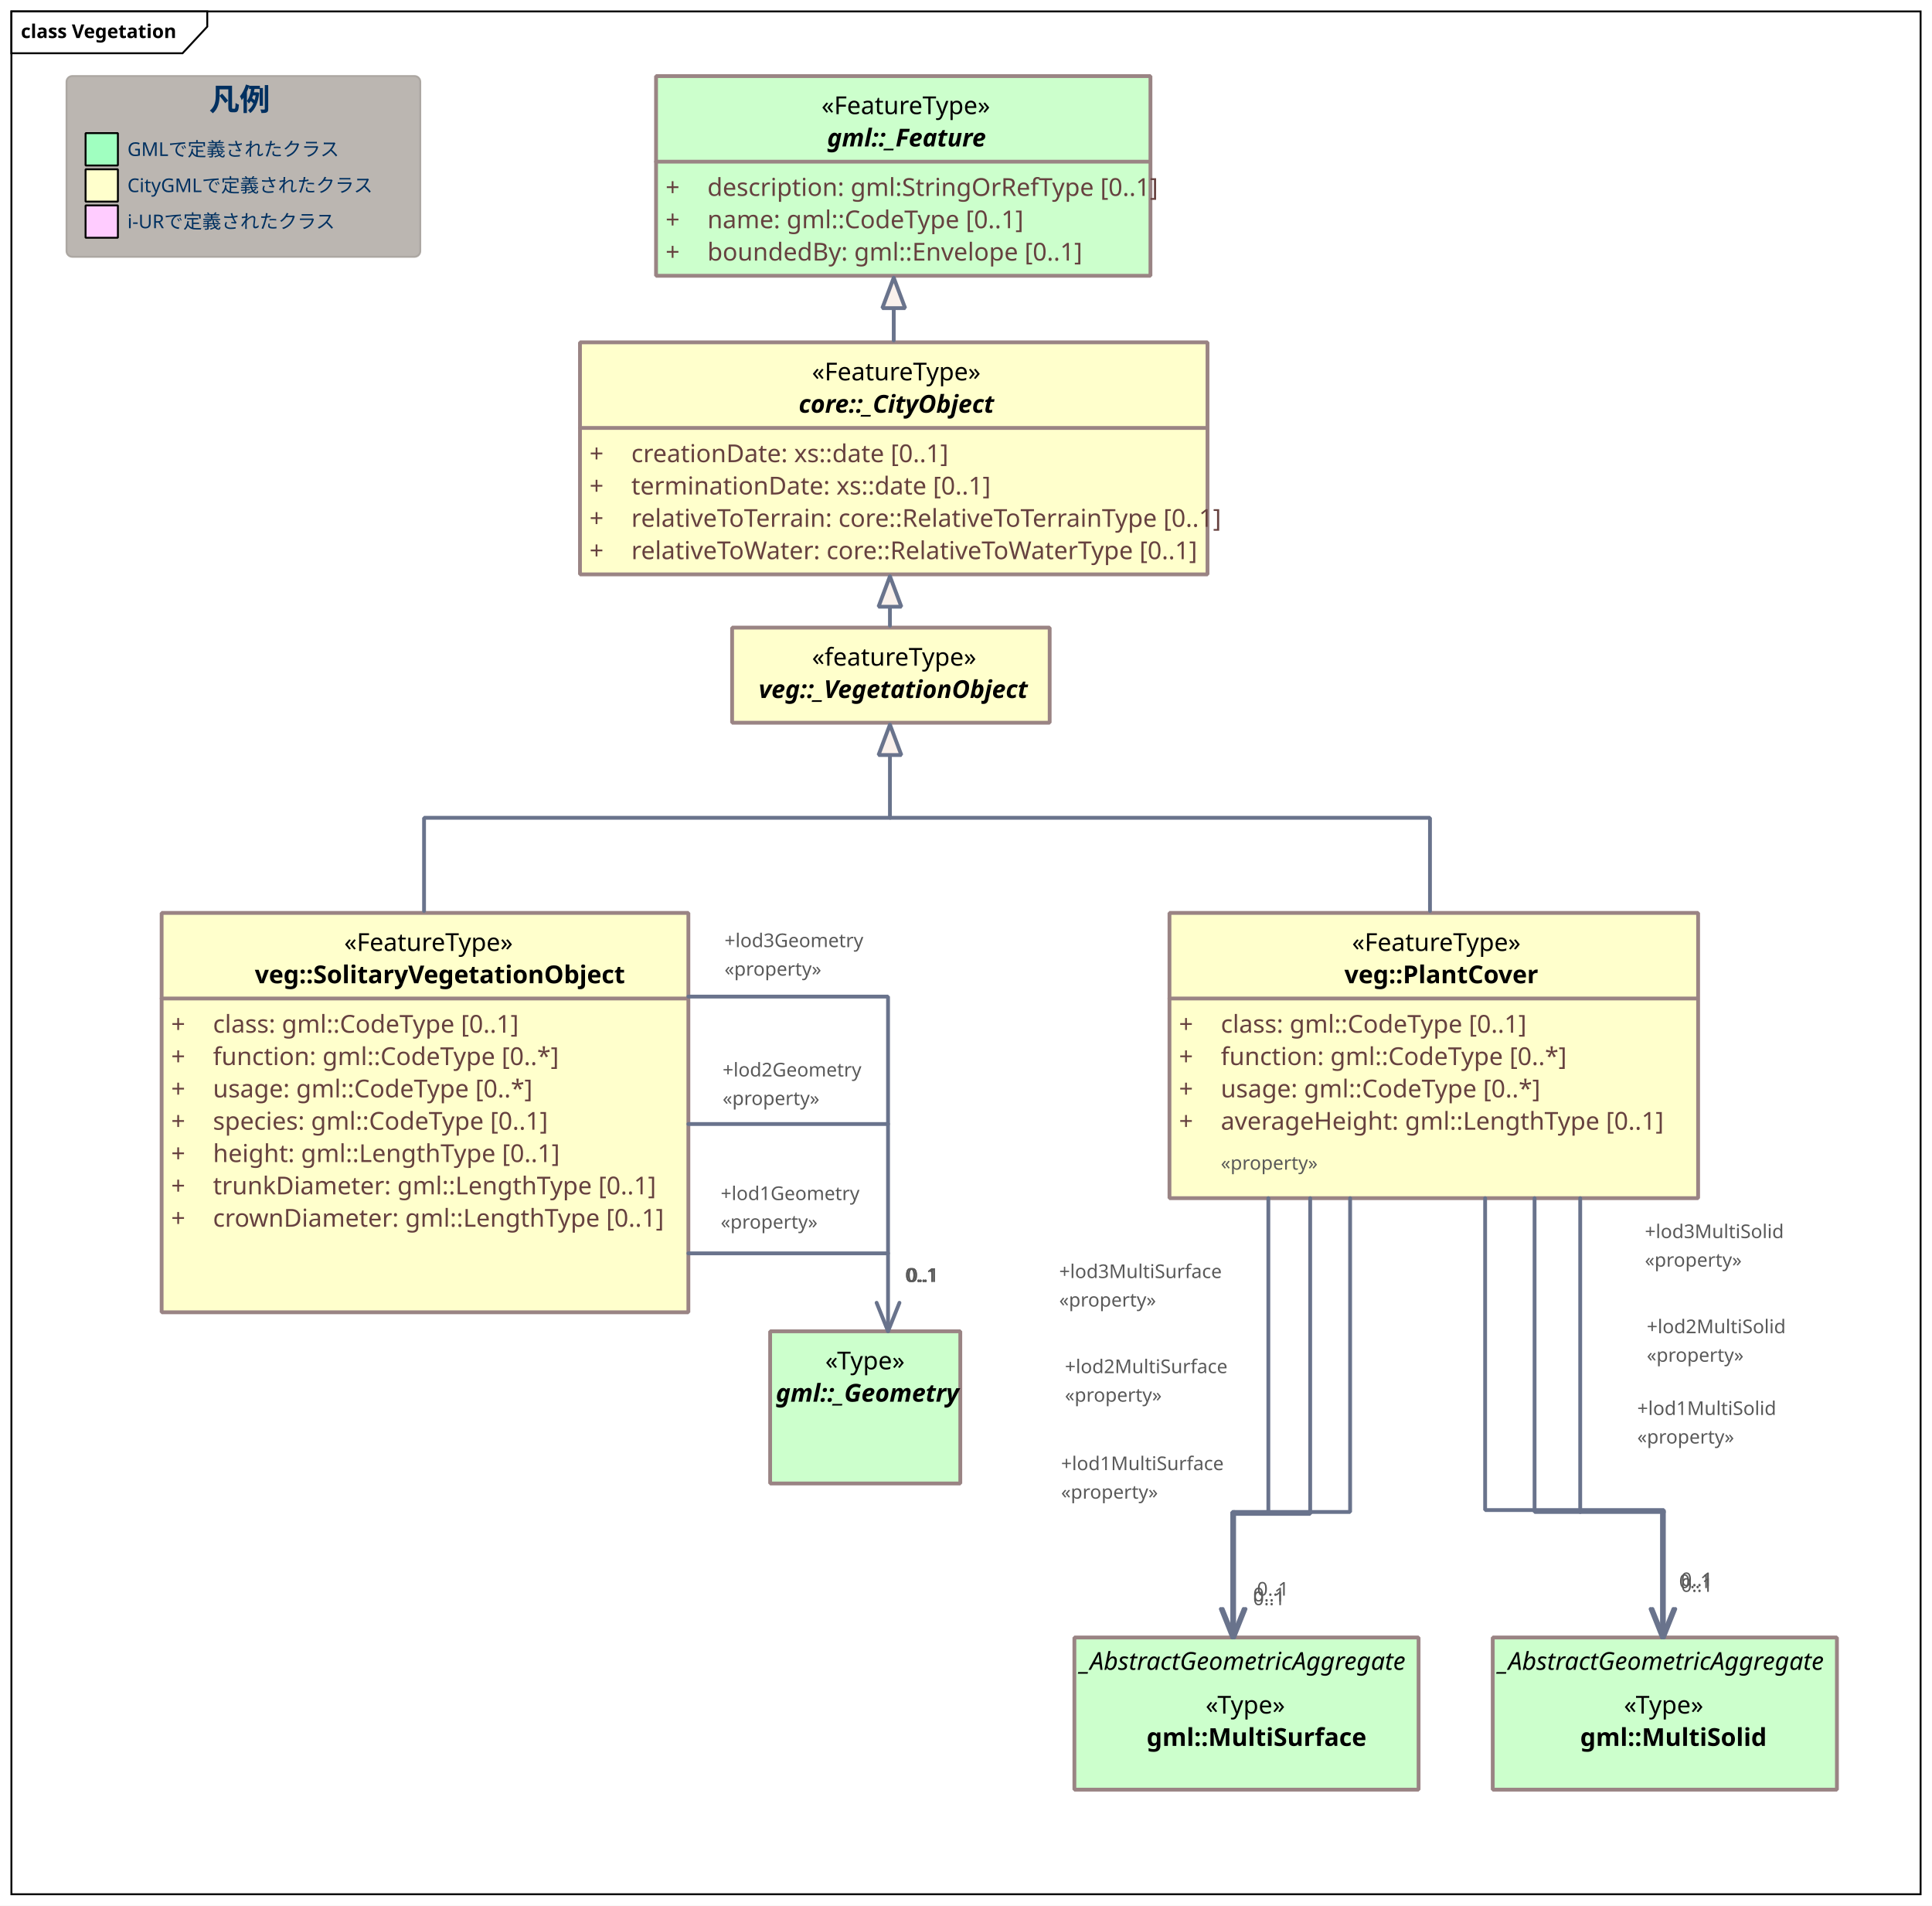
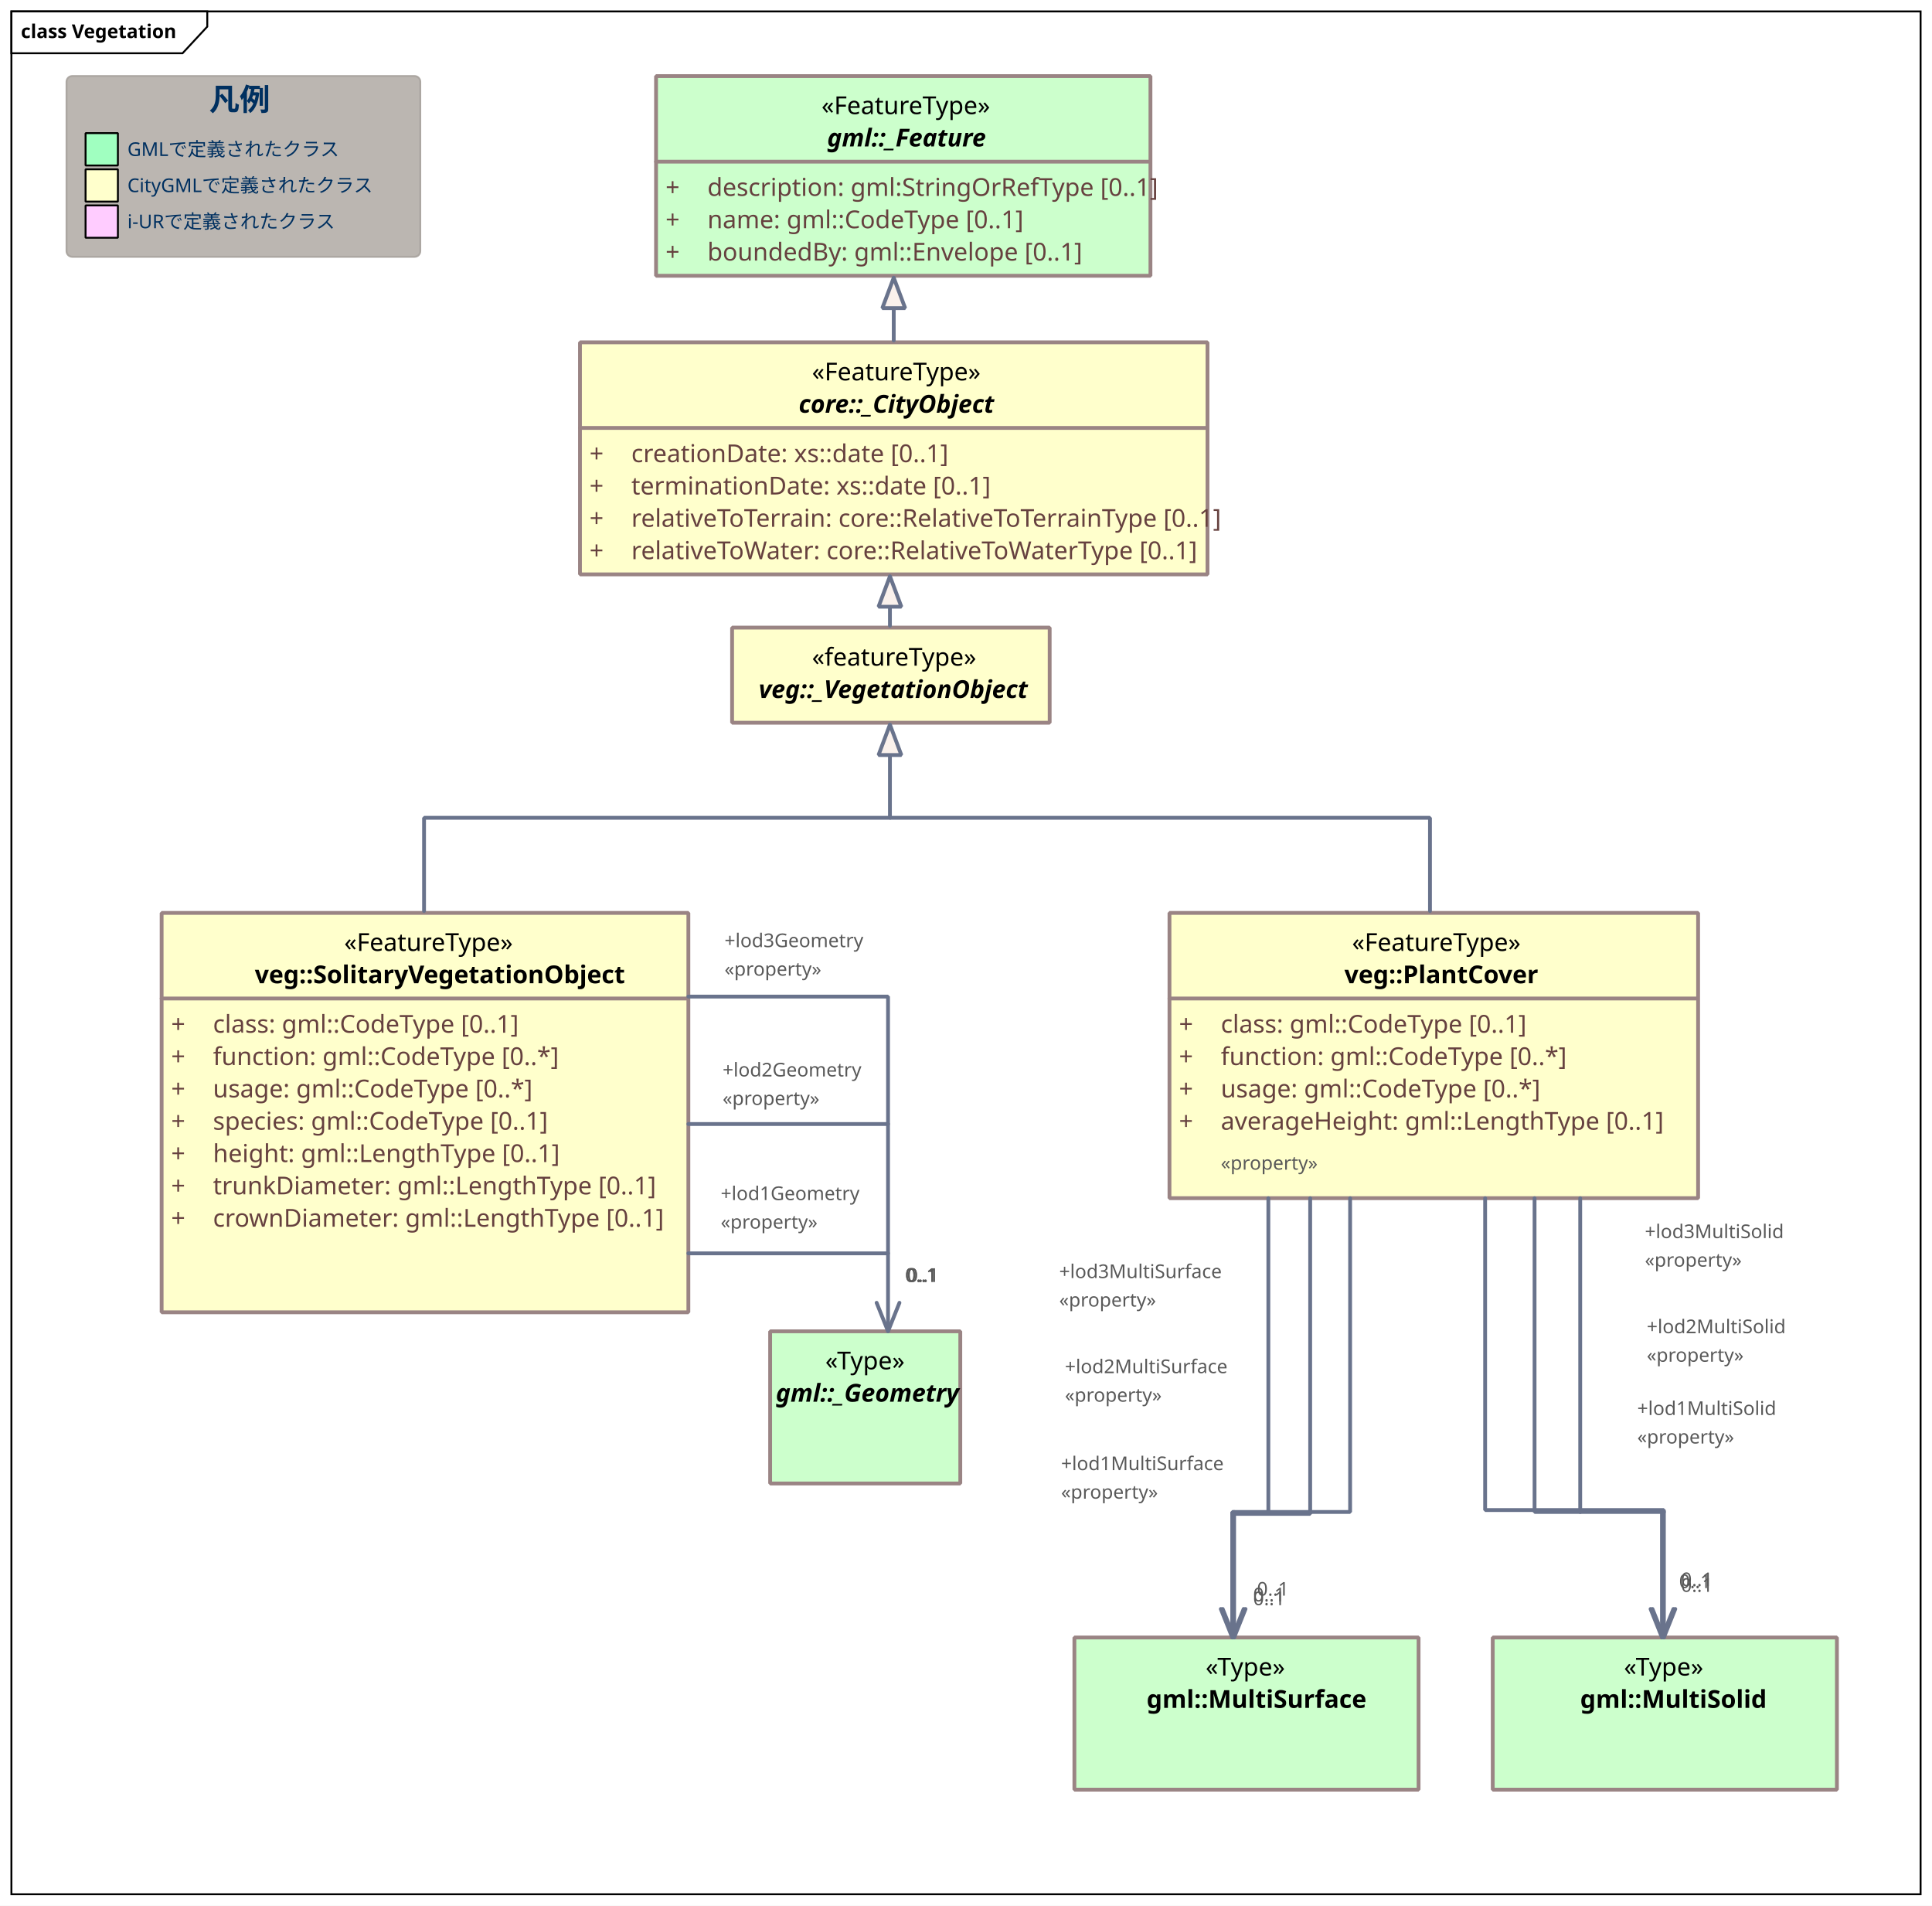
<svg xmlns="http://www.w3.org/2000/svg" width="26.88cm" height="26.51cm" viewBox="0 0 1016 1002">
  <g style="fill:#FFFFFF;fill-opacity:1.00;">
    <rect x="0" y="0" width="1016" height="1002" shape-rendering="auto" />
  </g>
  <g style="stroke-width:1;stroke-linecap:square;stroke-linejoin:miter; fill:#000000;fill-opacity:0.00; stroke:#000000; stroke-opacity:1.00">
    <path d="M 6 6 L 6 996 L 1010 996 L 1010 6 L 6 6" shape-rendering="auto" />
  </g>
  <g style="stroke-width:1;stroke-linecap:square;stroke-linejoin:miter; fill:#FFFFFF;fill-opacity:1.00; stroke:#000000; stroke-opacity:1.00">
    <polygon points="6 28 96 28 109 14 109 6 6 6 6 28" shape-rendering="auto" style="fill-rule:evenodd;" />
  </g>
  <g style="stroke-width:1;stroke-linecap:square;stroke-linejoin:miter; fill:#000000;fill-opacity:1.00; stroke:#000000; stroke-opacity:0.00">
    <text x="11.00" y="20.00" textLength="83" style="font-family:メイリオ; font-weight:700; font-style:normal; font-size:10px; fill:#000000;fill-opacity:1.00; stroke:#000000; stroke-opacity:0.00 stroke-width:0; white-space: pre;" xml:space="preserve" transform="rotate(-0.00 11.00 20.00)">class Vegetation</text>
  </g>
  <g style="stroke-width:2;stroke-linecap:round;stroke-linejoin:bevel; fill:#FFFFCC;fill-opacity:1.00; stroke:#9A8484; stroke-opacity:1.00">
    <rect x="385" y="330" width="167" height="50" rx="0.00" shape-rendering="auto" />
  </g>
  <g style="stroke-width:1;stroke-linecap:round;stroke-linejoin:bevel; fill:#000000;fill-opacity:1.00; stroke:#000000; stroke-opacity:0.00">
    <text x="427.00" y="350.00" textLength="83" style="font-family:Yu Gothic UI; font-weight:400; font-style:normal; font-size:13px; fill:#000000;fill-opacity:1.00; stroke:#000000; stroke-opacity:0.00 stroke-width:0; white-space: pre;" xml:space="preserve" transform="rotate(-0.00 427.00 350.00)">«featureType»</text>
    <text x="399.00" y="367.00" textLength="138" style="font-family:Yu Gothic UI; font-weight:700; font-style:italic; font-size:13px; fill:#000000;fill-opacity:1.00; stroke:#000000; stroke-opacity:0.00 stroke-width:0; white-space: pre;" xml:space="preserve" transform="rotate(-0.00 399.00 367.00)">veg::_VegetationObject</text>
  </g>
  <g style="stroke-width:2;stroke-linecap:round;stroke-linejoin:bevel; fill:#FFFFCC;fill-opacity:1.00; stroke:#9A8484; stroke-opacity:1.00">
    <rect x="615" y="480" width="278" height="150" rx="0.00" shape-rendering="auto" />
  </g>
  <g style="stroke-width:1;stroke-linecap:round;stroke-linejoin:bevel; fill:#000000;fill-opacity:1.00; stroke:#000000; stroke-opacity:0.00">
    <text x="711.00" y="500.00" textLength="85" style="font-family:Yu Gothic UI; font-weight:400; font-style:normal; font-size:13px; fill:#000000;fill-opacity:1.00; stroke:#000000; stroke-opacity:0.00 stroke-width:0; white-space: pre;" xml:space="preserve" transform="rotate(-0.00 711.00 500.00)">«FeatureType»</text>
    <text x="707.00" y="517.00" textLength="94" style="font-family:Yu Gothic UI; font-weight:700; font-style:normal; font-size:13px; fill:#000000;fill-opacity:1.00; stroke:#000000; stroke-opacity:0.00 stroke-width:0; white-space: pre;" xml:space="preserve" transform="rotate(-0.00 707.00 517.00)">veg::PlantCover</text>
  </g>
  <g style="stroke-width:2;stroke-linecap:round;stroke-linejoin:bevel; fill:#000000;fill-opacity:0.00; stroke:#9A8484; stroke-opacity:1.00">
    <path d="M 615 525 L 892 525" shape-rendering="auto" />
  </g>
  <g style="stroke-width:1;stroke-linecap:round;stroke-linejoin:bevel; fill:#66413F;fill-opacity:1.00; stroke:#000000; stroke-opacity:0.00">
    <text x="620.00" y="543.00" textLength="13" style="font-family:Yu Gothic UI; font-weight:400; font-style:normal; font-size:13px; fill:#66413F;fill-opacity:1.00; stroke:#000000; stroke-opacity:0.00 stroke-width:0; white-space: pre;" xml:space="preserve" transform="rotate(-0.00 620.00 543.00)">+ </text>
    <text x="642.00" y="543.00" textLength="154" style="font-family:Yu Gothic UI; font-weight:400; font-style:normal; font-size:13px; fill:#66413F;fill-opacity:1.00; stroke:#000000; stroke-opacity:0.00 stroke-width:0; white-space: pre;" xml:space="preserve" transform="rotate(-0.00 642.00 543.00)">class: gml::CodeType [0..1]</text>
    <text x="620.00" y="560.00" textLength="13" style="font-family:Yu Gothic UI; font-weight:400; font-style:normal; font-size:13px; fill:#66413F;fill-opacity:1.00; stroke:#000000; stroke-opacity:0.00 stroke-width:0; white-space: pre;" xml:space="preserve" transform="rotate(-0.00 620.00 560.00)">+ </text>
    <text x="642.00" y="560.00" textLength="170" style="font-family:Yu Gothic UI; font-weight:400; font-style:normal; font-size:13px; fill:#66413F;fill-opacity:1.00; stroke:#000000; stroke-opacity:0.00 stroke-width:0; white-space: pre;" xml:space="preserve" transform="rotate(-0.00 642.00 560.00)">function: gml::CodeType [0..*]</text>
    <text x="620.00" y="577.00" textLength="13" style="font-family:Yu Gothic UI; font-weight:400; font-style:normal; font-size:13px; fill:#66413F;fill-opacity:1.00; stroke:#000000; stroke-opacity:0.00 stroke-width:0; white-space: pre;" xml:space="preserve" transform="rotate(-0.00 620.00 577.00)">+ </text>
    <text x="642.00" y="577.00" textLength="159" style="font-family:Yu Gothic UI; font-weight:400; font-style:normal; font-size:13px; fill:#66413F;fill-opacity:1.00; stroke:#000000; stroke-opacity:0.00 stroke-width:0; white-space: pre;" xml:space="preserve" transform="rotate(-0.00 642.00 577.00)">usage: gml::CodeType [0..*]</text>
    <text x="620.00" y="594.00" textLength="13" style="font-family:Yu Gothic UI; font-weight:400; font-style:normal; font-size:13px; fill:#66413F;fill-opacity:1.00; stroke:#000000; stroke-opacity:0.00 stroke-width:0; white-space: pre;" xml:space="preserve" transform="rotate(-0.00 620.00 594.00)">+ </text>
    <text x="642.00" y="594.00" textLength="219" style="font-family:Yu Gothic UI; font-weight:400; font-style:normal; font-size:13px; fill:#66413F;fill-opacity:1.00; stroke:#000000; stroke-opacity:0.00 stroke-width:0; white-space: pre;" xml:space="preserve" transform="rotate(-0.00 642.00 594.00)">averageHeight: gml::LengthType [0..1]</text>
  </g>
  <g style="stroke-width:2;stroke-linecap:round;stroke-linejoin:bevel; fill:#CCFFCC;fill-opacity:1.00; stroke:#9A8484; stroke-opacity:1.00">
    <rect x="405" y="700" width="100" height="80" rx="0.00" shape-rendering="auto" />
  </g>
  <g style="stroke-width:1;stroke-linecap:round;stroke-linejoin:bevel; fill:#000000;fill-opacity:1.00; stroke:#000000; stroke-opacity:0.00">
    <text x="434.00" y="720.00" textLength="42" style="font-family:Yu Gothic UI; font-weight:400; font-style:normal; font-size:13px; fill:#000000;fill-opacity:1.00; stroke:#000000; stroke-opacity:0.00 stroke-width:0; white-space: pre;" xml:space="preserve" transform="rotate(-0.00 434.00 720.00)">«Type»</text>
    <text x="408.00" y="737.00" textLength="94" style="font-family:Yu Gothic UI; font-weight:700; font-style:italic; font-size:13px; fill:#000000;fill-opacity:1.00; stroke:#000000; stroke-opacity:0.00 stroke-width:0; white-space: pre;" xml:space="preserve" transform="rotate(-0.00 408.00 737.00)">gml::_Geometry</text>
  </g>
  <g style="stroke-width:2;stroke-linecap:round;stroke-linejoin:bevel; fill:#CCFFCC;fill-opacity:1.00; stroke:#9A8484; stroke-opacity:1.00">
    <rect x="565" y="861" width="181" height="80" rx="0.00" shape-rendering="auto" />
  </g>
  <g style="stroke-width:1;stroke-linecap:round;stroke-linejoin:bevel; fill:#000000;fill-opacity:1.00; stroke:#000000; stroke-opacity:0.00">
-     <text x="568.00" y="878.00" textLength="175" style="font-family:Yu Gothic UI; font-weight:400; font-style:italic; font-size:13px; fill:#000000;fill-opacity:1.00; stroke:#000000; stroke-opacity:0.00 stroke-width:0; white-space: pre;" xml:space="preserve" transform="rotate(-0.00 568.00 878.00)">_AbstractGeometricAggregate</text>
-     <text x="634.00" y="901.00" textLength="42" style="font-family:Yu Gothic UI; font-weight:400; font-style:normal; font-size:13px; fill:#000000;fill-opacity:1.00; stroke:#000000; stroke-opacity:0.00 stroke-width:0; white-space: pre;" xml:space="preserve" transform="rotate(-0.00 634.00 901.00)">«Type»</text>
-     <text x="603.00" y="918.00" textLength="104" style="font-family:Yu Gothic UI; font-weight:700; font-style:normal; font-size:13px; fill:#000000;fill-opacity:1.00; stroke:#000000; stroke-opacity:0.00 stroke-width:0; white-space: pre;" xml:space="preserve" transform="rotate(-0.00 603.00 918.00)">gml::MultiSurface</text>
+     <text x="634.00" y="881.00" textLength="42" style="font-family:Yu Gothic UI; font-weight:400; font-style:normal; font-size:13px; fill:#000000;fill-opacity:1.00; stroke:#000000; stroke-opacity:0.00 stroke-width:0; white-space: pre;" xml:space="preserve" transform="rotate(-0.00 634.00 881.00)">«Type»</text>
+     <text x="603.00" y="898.00" textLength="104" style="font-family:Yu Gothic UI; font-weight:700; font-style:normal; font-size:13px; fill:#000000;fill-opacity:1.00; stroke:#000000; stroke-opacity:0.00 stroke-width:0; white-space: pre;" xml:space="preserve" transform="rotate(-0.00 603.00 898.00)">gml::MultiSurface</text>
  </g>
  <g style="stroke-width:2;stroke-linecap:round;stroke-linejoin:bevel; fill:#CCFFCC;fill-opacity:1.00; stroke:#9A8484; stroke-opacity:1.00">
    <rect x="785" y="861" width="181" height="80" rx="0.00" shape-rendering="auto" />
  </g>
  <g style="stroke-width:1;stroke-linecap:round;stroke-linejoin:bevel; fill:#000000;fill-opacity:1.00; stroke:#000000; stroke-opacity:0.00">
-     <text x="788.00" y="878.00" textLength="175" style="font-family:Yu Gothic UI; font-weight:400; font-style:italic; font-size:13px; fill:#000000;fill-opacity:1.00; stroke:#000000; stroke-opacity:0.00 stroke-width:0; white-space: pre;" xml:space="preserve" transform="rotate(-0.00 788.00 878.00)">_AbstractGeometricAggregate</text>
-     <text x="854.00" y="901.00" textLength="42" style="font-family:Yu Gothic UI; font-weight:400; font-style:normal; font-size:13px; fill:#000000;fill-opacity:1.00; stroke:#000000; stroke-opacity:0.00 stroke-width:0; white-space: pre;" xml:space="preserve" transform="rotate(-0.00 854.00 901.00)">«Type»</text>
-     <text x="831.00" y="918.00" textLength="89" style="font-family:Yu Gothic UI; font-weight:700; font-style:normal; font-size:13px; fill:#000000;fill-opacity:1.00; stroke:#000000; stroke-opacity:0.00 stroke-width:0; white-space: pre;" xml:space="preserve" transform="rotate(-0.00 831.00 918.00)">gml::MultiSolid</text>
+     <text x="854.00" y="881.00" textLength="42" style="font-family:Yu Gothic UI; font-weight:400; font-style:normal; font-size:13px; fill:#000000;fill-opacity:1.00; stroke:#000000; stroke-opacity:0.00 stroke-width:0; white-space: pre;" xml:space="preserve" transform="rotate(-0.00 854.00 881.00)">«Type»</text>
+     <text x="831.00" y="898.00" textLength="89" style="font-family:Yu Gothic UI; font-weight:700; font-style:normal; font-size:13px; fill:#000000;fill-opacity:1.00; stroke:#000000; stroke-opacity:0.00 stroke-width:0; white-space: pre;" xml:space="preserve" transform="rotate(-0.00 831.00 898.00)">gml::MultiSolid</text>
  </g>
  <g style="stroke-width:2;stroke-linecap:round;stroke-linejoin:bevel; fill:#FFFFCC;fill-opacity:1.00; stroke:#9A8484; stroke-opacity:1.00">
    <rect x="85" y="480" width="277" height="210" rx="0.00" shape-rendering="auto" />
  </g>
  <g style="stroke-width:1;stroke-linecap:round;stroke-linejoin:bevel; fill:#000000;fill-opacity:1.00; stroke:#000000; stroke-opacity:0.00">
    <text x="181.00" y="500.00" textLength="85" style="font-family:Yu Gothic UI; font-weight:400; font-style:normal; font-size:13px; fill:#000000;fill-opacity:1.00; stroke:#000000; stroke-opacity:0.00 stroke-width:0; white-space: pre;" xml:space="preserve" transform="rotate(-0.00 181.00 500.00)">«FeatureType»</text>
    <text x="134.00" y="517.00" textLength="178" style="font-family:Yu Gothic UI; font-weight:700; font-style:normal; font-size:13px; fill:#000000;fill-opacity:1.00; stroke:#000000; stroke-opacity:0.00 stroke-width:0; white-space: pre;" xml:space="preserve" transform="rotate(-0.00 134.00 517.00)">veg::SolitaryVegetationObject</text>
  </g>
  <g style="stroke-width:2;stroke-linecap:round;stroke-linejoin:bevel; fill:#000000;fill-opacity:0.00; stroke:#9A8484; stroke-opacity:1.00">
    <path d="M 85 525 L 361 525" shape-rendering="auto" />
  </g>
  <g style="stroke-width:1;stroke-linecap:round;stroke-linejoin:bevel; fill:#66413F;fill-opacity:1.00; stroke:#000000; stroke-opacity:0.00">
    <text x="90.00" y="543.00" textLength="13" style="font-family:Yu Gothic UI; font-weight:400; font-style:normal; font-size:13px; fill:#66413F;fill-opacity:1.00; stroke:#000000; stroke-opacity:0.00 stroke-width:0; white-space: pre;" xml:space="preserve" transform="rotate(-0.00 90.00 543.00)">+ </text>
    <text x="112.00" y="543.00" textLength="154" style="font-family:Yu Gothic UI; font-weight:400; font-style:normal; font-size:13px; fill:#66413F;fill-opacity:1.00; stroke:#000000; stroke-opacity:0.00 stroke-width:0; white-space: pre;" xml:space="preserve" transform="rotate(-0.00 112.00 543.00)">class: gml::CodeType [0..1]</text>
    <text x="90.00" y="560.00" textLength="13" style="font-family:Yu Gothic UI; font-weight:400; font-style:normal; font-size:13px; fill:#66413F;fill-opacity:1.00; stroke:#000000; stroke-opacity:0.00 stroke-width:0; white-space: pre;" xml:space="preserve" transform="rotate(-0.00 90.00 560.00)">+ </text>
    <text x="112.00" y="560.00" textLength="170" style="font-family:Yu Gothic UI; font-weight:400; font-style:normal; font-size:13px; fill:#66413F;fill-opacity:1.00; stroke:#000000; stroke-opacity:0.00 stroke-width:0; white-space: pre;" xml:space="preserve" transform="rotate(-0.00 112.00 560.00)">function: gml::CodeType [0..*]</text>
    <text x="90.00" y="577.00" textLength="13" style="font-family:Yu Gothic UI; font-weight:400; font-style:normal; font-size:13px; fill:#66413F;fill-opacity:1.00; stroke:#000000; stroke-opacity:0.00 stroke-width:0; white-space: pre;" xml:space="preserve" transform="rotate(-0.00 90.00 577.00)">+ </text>
    <text x="112.00" y="577.00" textLength="159" style="font-family:Yu Gothic UI; font-weight:400; font-style:normal; font-size:13px; fill:#66413F;fill-opacity:1.00; stroke:#000000; stroke-opacity:0.00 stroke-width:0; white-space: pre;" xml:space="preserve" transform="rotate(-0.00 112.00 577.00)">usage: gml::CodeType [0..*]</text>
    <text x="90.00" y="594.00" textLength="13" style="font-family:Yu Gothic UI; font-weight:400; font-style:normal; font-size:13px; fill:#66413F;fill-opacity:1.00; stroke:#000000; stroke-opacity:0.00 stroke-width:0; white-space: pre;" xml:space="preserve" transform="rotate(-0.00 90.00 594.00)">+ </text>
    <text x="112.00" y="594.00" textLength="169" style="font-family:Yu Gothic UI; font-weight:400; font-style:normal; font-size:13px; fill:#66413F;fill-opacity:1.00; stroke:#000000; stroke-opacity:0.00 stroke-width:0; white-space: pre;" xml:space="preserve" transform="rotate(-0.00 112.00 594.00)">species: gml::CodeType [0..1]</text>
    <text x="90.00" y="611.00" textLength="13" style="font-family:Yu Gothic UI; font-weight:400; font-style:normal; font-size:13px; fill:#66413F;fill-opacity:1.00; stroke:#000000; stroke-opacity:0.00 stroke-width:0; white-space: pre;" xml:space="preserve" transform="rotate(-0.00 90.00 611.00)">+ </text>
    <text x="112.00" y="611.00" textLength="170" style="font-family:Yu Gothic UI; font-weight:400; font-style:normal; font-size:13px; fill:#66413F;fill-opacity:1.00; stroke:#000000; stroke-opacity:0.00 stroke-width:0; white-space: pre;" xml:space="preserve" transform="rotate(-0.00 112.00 611.00)">height: gml::LengthType [0..1]</text>
    <text x="90.00" y="628.00" textLength="13" style="font-family:Yu Gothic UI; font-weight:400; font-style:normal; font-size:13px; fill:#66413F;fill-opacity:1.00; stroke:#000000; stroke-opacity:0.00 stroke-width:0; white-space: pre;" xml:space="preserve" transform="rotate(-0.00 90.00 628.00)">+ </text>
    <text x="112.00" y="628.00" textLength="216" style="font-family:Yu Gothic UI; font-weight:400; font-style:normal; font-size:13px; fill:#66413F;fill-opacity:1.00; stroke:#000000; stroke-opacity:0.00 stroke-width:0; white-space: pre;" xml:space="preserve" transform="rotate(-0.00 112.00 628.00)">trunkDiameter: gml::LengthType [0..1]</text>
    <text x="90.00" y="645.00" textLength="13" style="font-family:Yu Gothic UI; font-weight:400; font-style:normal; font-size:13px; fill:#66413F;fill-opacity:1.00; stroke:#000000; stroke-opacity:0.00 stroke-width:0; white-space: pre;" xml:space="preserve" transform="rotate(-0.00 90.00 645.00)">+ </text>
    <text x="112.00" y="645.00" textLength="222" style="font-family:Yu Gothic UI; font-weight:400; font-style:normal; font-size:13px; fill:#66413F;fill-opacity:1.00; stroke:#000000; stroke-opacity:0.00 stroke-width:0; white-space: pre;" xml:space="preserve" transform="rotate(-0.00 112.00 645.00)">crownDiameter: gml::LengthType [0..1]</text>
  </g>
  <g style="stroke-width:2;stroke-linecap:round;stroke-linejoin:bevel; fill:#FFFFCC;fill-opacity:1.00; stroke:#9A8484; stroke-opacity:1.00">
    <rect x="305" y="180" width="330" height="122" rx="0.00" shape-rendering="auto" />
  </g>
  <g style="stroke-width:1;stroke-linecap:round;stroke-linejoin:bevel; fill:#000000;fill-opacity:1.00; stroke:#000000; stroke-opacity:0.00">
    <text x="427.00" y="200.00" textLength="85" style="font-family:Yu Gothic UI; font-weight:400; font-style:normal; font-size:13px; fill:#000000;fill-opacity:1.00; stroke:#000000; stroke-opacity:0.00 stroke-width:0; white-space: pre;" xml:space="preserve" transform="rotate(-0.00 427.00 200.00)">«FeatureType»</text>
    <text x="420.00" y="217.00" textLength="99" style="font-family:Yu Gothic UI; font-weight:700; font-style:italic; font-size:13px; fill:#000000;fill-opacity:1.00; stroke:#000000; stroke-opacity:0.00 stroke-width:0; white-space: pre;" xml:space="preserve" transform="rotate(-0.00 420.00 217.00)">core::_CityObject</text>
  </g>
  <g style="stroke-width:2;stroke-linecap:round;stroke-linejoin:bevel; fill:#000000;fill-opacity:0.00; stroke:#9A8484; stroke-opacity:1.00">
    <path d="M 305 225 L 634 225" shape-rendering="auto" />
  </g>
  <g style="stroke-width:1;stroke-linecap:round;stroke-linejoin:bevel; fill:#66413F;fill-opacity:1.00; stroke:#000000; stroke-opacity:0.00">
    <text x="310.00" y="243.00" textLength="13" style="font-family:Yu Gothic UI; font-weight:400; font-style:normal; font-size:13px; fill:#66413F;fill-opacity:1.00; stroke:#000000; stroke-opacity:0.00 stroke-width:0; white-space: pre;" xml:space="preserve" transform="rotate(-0.00 310.00 243.00)">+ </text>
    <text x="332.00" y="243.00" textLength="157" style="font-family:Yu Gothic UI; font-weight:400; font-style:normal; font-size:13px; fill:#66413F;fill-opacity:1.00; stroke:#000000; stroke-opacity:0.00 stroke-width:0; white-space: pre;" xml:space="preserve" transform="rotate(-0.00 332.00 243.00)">creationDate: xs::date [0..1]</text>
    <text x="310.00" y="260.00" textLength="13" style="font-family:Yu Gothic UI; font-weight:400; font-style:normal; font-size:13px; fill:#66413F;fill-opacity:1.00; stroke:#000000; stroke-opacity:0.00 stroke-width:0; white-space: pre;" xml:space="preserve" transform="rotate(-0.00 310.00 260.00)">+ </text>
    <text x="332.00" y="260.00" textLength="176" style="font-family:Yu Gothic UI; font-weight:400; font-style:normal; font-size:13px; fill:#66413F;fill-opacity:1.00; stroke:#000000; stroke-opacity:0.00 stroke-width:0; white-space: pre;" xml:space="preserve" transform="rotate(-0.00 332.00 260.00)">terminationDate: xs::date [0..1]</text>
    <text x="310.00" y="277.00" textLength="13" style="font-family:Yu Gothic UI; font-weight:400; font-style:normal; font-size:13px; fill:#66413F;fill-opacity:1.00; stroke:#000000; stroke-opacity:0.00 stroke-width:0; white-space: pre;" xml:space="preserve" transform="rotate(-0.00 310.00 277.00)">+ </text>
    <text x="332.00" y="277.00" textLength="298" style="font-family:Yu Gothic UI; font-weight:400; font-style:normal; font-size:13px; fill:#66413F;fill-opacity:1.00; stroke:#000000; stroke-opacity:0.00 stroke-width:0; white-space: pre;" xml:space="preserve" transform="rotate(-0.00 332.00 277.00)">relativeToTerrain: core::RelativeToTerrainType [0..1]</text>
    <text x="310.00" y="294.00" textLength="13" style="font-family:Yu Gothic UI; font-weight:400; font-style:normal; font-size:13px; fill:#66413F;fill-opacity:1.00; stroke:#000000; stroke-opacity:0.00 stroke-width:0; white-space: pre;" xml:space="preserve" transform="rotate(-0.00 310.00 294.00)">+ </text>
    <text x="332.00" y="294.00" textLength="286" style="font-family:Yu Gothic UI; font-weight:400; font-style:normal; font-size:13px; fill:#66413F;fill-opacity:1.00; stroke:#000000; stroke-opacity:0.00 stroke-width:0; white-space: pre;" xml:space="preserve" transform="rotate(-0.00 332.00 294.00)">relativeToWater: core::RelativeToWaterType [0..1]</text>
  </g>
  <g style="stroke-width:2;stroke-linecap:round;stroke-linejoin:bevel; fill:#CCFFCC;fill-opacity:1.00; stroke:#9A8484; stroke-opacity:1.00">
    <rect x="345" y="40" width="260" height="105" rx="0.00" shape-rendering="auto" />
  </g>
  <g style="stroke-width:1;stroke-linecap:round;stroke-linejoin:bevel; fill:#000000;fill-opacity:1.00; stroke:#000000; stroke-opacity:0.00">
    <text x="432.00" y="60.00" textLength="85" style="font-family:Yu Gothic UI; font-weight:400; font-style:normal; font-size:13px; fill:#000000;fill-opacity:1.00; stroke:#000000; stroke-opacity:0.00 stroke-width:0; white-space: pre;" xml:space="preserve" transform="rotate(-0.00 432.00 60.00)">«FeatureType»</text>
    <text x="435.00" y="77.00" textLength="80" style="font-family:Yu Gothic UI; font-weight:700; font-style:italic; font-size:13px; fill:#000000;fill-opacity:1.00; stroke:#000000; stroke-opacity:0.00 stroke-width:0; white-space: pre;" xml:space="preserve" transform="rotate(-0.00 435.00 77.00)">gml::_Feature</text>
  </g>
  <g style="stroke-width:2;stroke-linecap:round;stroke-linejoin:bevel; fill:#000000;fill-opacity:0.00; stroke:#9A8484; stroke-opacity:1.00">
    <path d="M 345 85 L 604 85" shape-rendering="auto" />
  </g>
  <g style="stroke-width:1;stroke-linecap:round;stroke-linejoin:bevel; fill:#66413F;fill-opacity:1.00; stroke:#000000; stroke-opacity:0.00">
    <text x="350.00" y="103.00" textLength="13" style="font-family:Yu Gothic UI; font-weight:400; font-style:normal; font-size:13px; fill:#66413F;fill-opacity:1.00; stroke:#000000; stroke-opacity:0.00 stroke-width:0; white-space: pre;" xml:space="preserve" transform="rotate(-0.00 350.00 103.00)">+ </text>
    <text x="372.00" y="103.00" textLength="225" style="font-family:Yu Gothic UI; font-weight:400; font-style:normal; font-size:13px; fill:#66413F;fill-opacity:1.00; stroke:#000000; stroke-opacity:0.00 stroke-width:0; white-space: pre;" xml:space="preserve" transform="rotate(-0.00 372.00 103.00)">description: gml:StringOrRefType [0..1]</text>
    <text x="350.00" y="120.00" textLength="13" style="font-family:Yu Gothic UI; font-weight:400; font-style:normal; font-size:13px; fill:#66413F;fill-opacity:1.00; stroke:#000000; stroke-opacity:0.00 stroke-width:0; white-space: pre;" xml:space="preserve" transform="rotate(-0.00 350.00 120.00)">+ </text>
    <text x="372.00" y="120.00" textLength="158" style="font-family:Yu Gothic UI; font-weight:400; font-style:normal; font-size:13px; fill:#66413F;fill-opacity:1.00; stroke:#000000; stroke-opacity:0.00 stroke-width:0; white-space: pre;" xml:space="preserve" transform="rotate(-0.00 372.00 120.00)">name: gml::CodeType [0..1]</text>
    <text x="350.00" y="137.00" textLength="13" style="font-family:Yu Gothic UI; font-weight:400; font-style:normal; font-size:13px; fill:#66413F;fill-opacity:1.00; stroke:#000000; stroke-opacity:0.00 stroke-width:0; white-space: pre;" xml:space="preserve" transform="rotate(-0.00 350.00 137.00)">+ </text>
    <text x="372.00" y="137.00" textLength="186" style="font-family:Yu Gothic UI; font-weight:400; font-style:normal; font-size:13px; fill:#66413F;fill-opacity:1.00; stroke:#000000; stroke-opacity:0.00 stroke-width:0; white-space: pre;" xml:space="preserve" transform="rotate(-0.00 372.00 137.00)">boundedBy: gml::Envelope [0..1]</text>
  </g>
  <g style="stroke-width:1;stroke-linecap:round;stroke-linejoin:bevel; fill:#BBB6B1;fill-opacity:1.00; stroke:#ACA7A2; stroke-opacity:1.00">
    <rect x="35" y="40" width="186" height="95" rx="3.00" shape-rendering="auto" />
  </g>
  <g style="stroke-width:1;stroke-linecap:round;stroke-linejoin:bevel; fill:#A0FFC0;fill-opacity:1.00; stroke:#000000; stroke-opacity:1.00">
    <rect x="45" y="70" width="17" height="17" rx="0.00" shape-rendering="auto" />
  </g>
  <g style="stroke-width:1;stroke-linecap:round;stroke-linejoin:bevel; fill:#003060;fill-opacity:1.00; stroke:#000000; stroke-opacity:0.00">
    <text x="67.00" y="82.00" textLength="111" style="font-family:メイリオ; font-weight:0; font-style:normal; font-size:10px; fill:#003060;fill-opacity:1.00; stroke:#000000; stroke-opacity:0.00 stroke-width:0; white-space: pre;" xml:space="preserve" transform="rotate(-0.00 67.00 82.00)">GMLで定義されたクラス</text>
  </g>
  <g style="stroke-width:1;stroke-linecap:round;stroke-linejoin:bevel; fill:#FFFFCC;fill-opacity:1.00; stroke:#000000; stroke-opacity:1.00">
    <rect x="45" y="89" width="17" height="17" rx="0.00" shape-rendering="auto" />
  </g>
  <g style="stroke-width:1;stroke-linecap:round;stroke-linejoin:bevel; fill:#003060;fill-opacity:1.00; stroke:#000000; stroke-opacity:0.00">
    <text x="67.00" y="101.00" textLength="131" style="font-family:メイリオ; font-weight:0; font-style:normal; font-size:10px; fill:#003060;fill-opacity:1.00; stroke:#000000; stroke-opacity:0.00 stroke-width:0; white-space: pre;" xml:space="preserve" transform="rotate(-0.00 67.00 101.00)">CityGMLで定義されたクラス</text>
  </g>
  <g style="stroke-width:1;stroke-linecap:round;stroke-linejoin:bevel; fill:#FFCCFF;fill-opacity:1.00; stroke:#000000; stroke-opacity:1.00">
    <rect x="45" y="108" width="17" height="17" rx="0.00" shape-rendering="auto" />
  </g>
  <g style="stroke-width:1;stroke-linecap:round;stroke-linejoin:bevel; fill:#003060;fill-opacity:1.00; stroke:#000000; stroke-opacity:0.00">
    <text x="67.00" y="120.00" textLength="111" style="font-family:メイリオ; font-weight:0; font-style:normal; font-size:10px; fill:#003060;fill-opacity:1.00; stroke:#000000; stroke-opacity:0.00 stroke-width:0; white-space: pre;" xml:space="preserve" transform="rotate(-0.00 67.00 120.00)">i-URで定義されたクラス</text>
    <text x="110.00" y="58.00" textLength="22" style="font-family:メイリオ; font-weight:700; font-style:normal; font-size:16px; fill:#003060;fill-opacity:1.00; stroke:#000000; stroke-opacity:0.00 stroke-width:0; white-space: pre;" xml:space="preserve" transform="rotate(-0.00 110.00 58.00)">凡例</text>
  </g>
  <g style="stroke-width:2;stroke-linecap:round;stroke-linejoin:bevel; fill:#000000;fill-opacity:0.00; stroke:#69738C; stroke-opacity:1.00">
    <path d="M 648 861 L 648 795 L 710 795 L 710 630" shape-rendering="auto" />
    <path d="M 654 846 L 648 861 L 642 846" shape-rendering="auto" />
    <path d="M 468 329 L 468 303" shape-rendering="auto" />
  </g>
  <g style="stroke-width:2;stroke-linecap:round;stroke-linejoin:bevel; fill:#FAF1EC;fill-opacity:1.00; stroke:#69738C; stroke-opacity:1.00">
    <polygon points="474 319 462 319 468 303" shape-rendering="auto" style="fill-rule:evenodd;" />
  </g>
  <g style="stroke-width:2;stroke-linecap:round;stroke-linejoin:bevel; fill:#000000;fill-opacity:0.00; stroke:#69738C; stroke-opacity:1.00">
    <path d="M 467 659 L 362 659" shape-rendering="auto" />
    <path d="M 467 591 L 362 591" shape-rendering="auto" />
    <path d="M 467 700 L 467 524 L 362 524" shape-rendering="auto" />
    <path d="M 473 685 L 467 700 L 461 685" shape-rendering="auto" />
    <path d="M 470 179 L 470 146" shape-rendering="auto" />
  </g>
  <g style="stroke-width:2;stroke-linecap:round;stroke-linejoin:bevel; fill:#FAF1EC;fill-opacity:1.00; stroke:#69738C; stroke-opacity:1.00">
    <polygon points="476 162 464 162 470 146" shape-rendering="auto" style="fill-rule:evenodd;" />
  </g>
  <g style="stroke-width:2;stroke-linecap:round;stroke-linejoin:bevel; fill:#000000;fill-opacity:0.00; stroke:#69738C; stroke-opacity:1.00">
    <path d="M 649 861 L 649 795 M 667 795 L 667 630" shape-rendering="auto" />
    <path d="M 655 846 L 649 861 L 643 846" shape-rendering="auto" />
    <path d="M 752 479 L 752 430 L 468 430 L 468 381" shape-rendering="auto" />
  </g>
  <g style="stroke-width:2;stroke-linecap:round;stroke-linejoin:bevel; fill:#FAF1EC;fill-opacity:1.00; stroke:#69738C; stroke-opacity:1.00">
    <polygon points="474 397 462 397 468 381" shape-rendering="auto" style="fill-rule:evenodd;" />
  </g>
  <g style="stroke-width:2;stroke-linecap:round;stroke-linejoin:bevel; fill:#000000;fill-opacity:0.00; stroke:#69738C; stroke-opacity:1.00">
    <path d="M 875 861 L 875 794 L 781 794 L 781 630" shape-rendering="auto" />
    <path d="M 881 846 L 875 861 L 869 846" shape-rendering="auto" />
    <path d="M 875 795 L 807 795 L 807 630" shape-rendering="auto" />
    <path d="M 874 861 L 874 795 M 831 795 L 831 630" shape-rendering="auto" />
    <path d="M 880 846 L 874 861 L 868 846" shape-rendering="auto" />
    <path d="M 223 479 L 223 430 L 468 430 M 468 381" shape-rendering="auto" />
    <path d="M 648 796 L 689 796 L 689 630" shape-rendering="auto" />
  </g>
  <g style="stroke-width:1;stroke-linecap:round;stroke-linejoin:bevel; fill:#595959;fill-opacity:1.00; stroke:#000000; stroke-opacity:0.00">
-     <text x="560.00" y="722.00" textLength="89" style="font-family:メイリオ; font-weight:0; font-style:normal; font-size:10px; fill:#595959;fill-opacity:1.00; stroke:#000000; stroke-opacity:0.00 stroke-width:0; white-space: pre;" xml:space="preserve" transform="rotate(-0.00 560.00 722.00)">+lod2MultiSurface</text>
-     <text x="560.00" y="737.00" textLength="56" style="font-family:メイリオ; font-weight:0; font-style:normal; font-size:10px; fill:#595959;fill-opacity:1.00; stroke:#000000; stroke-opacity:0.00 stroke-width:0; white-space: pre;" xml:space="preserve" transform="rotate(-0.00 560.00 737.00)">«property»</text>
-     <text x="659.00" y="844.00" textLength="18" style="font-family:メイリオ; font-weight:0; font-style:normal; font-size:10px; fill:#595959;fill-opacity:1.00; stroke:#000000; stroke-opacity:0.00 stroke-width:0; white-space: pre;" xml:space="preserve" transform="rotate(-0.00 659.00 844.00)">0..1</text>
+     <text x="380.00" y="566.00" textLength="78" style="font-family:メイリオ; font-weight:0; font-style:normal; font-size:10px; fill:#595959;fill-opacity:1.00; stroke:#000000; stroke-opacity:0.00 stroke-width:0; white-space: pre;" xml:space="preserve" transform="rotate(-0.00 380.00 566.00)">+lod2Geometry</text>
+     <text x="380.00" y="581.00" textLength="56" style="font-family:メイリオ; font-weight:0; font-style:normal; font-size:10px; fill:#595959;fill-opacity:1.00; stroke:#000000; stroke-opacity:0.00 stroke-width:0; white-space: pre;" xml:space="preserve" transform="rotate(-0.00 380.00 581.00)">«property»</text>
+     <text x="476.00" y="674.00" textLength="18" style="font-family:メイリオ; font-weight:0; font-style:normal; font-size:10px; fill:#595959;fill-opacity:1.00; stroke:#000000; stroke-opacity:0.00 stroke-width:0; white-space: pre;" xml:space="preserve" transform="rotate(-0.00 476.00 674.00)">0..1</text>
+     <text x="476.00" y="674.00" textLength="18" style="font-family:メイリオ; font-weight:0; font-style:normal; font-size:10px; fill:#595959;fill-opacity:1.00; stroke:#000000; stroke-opacity:0.00 stroke-width:0; white-space: pre;" xml:space="preserve" transform="rotate(-0.00 476.00 674.00)">0..1</text>
+     <text x="379.00" y="631.00" textLength="78" style="font-family:メイリオ; font-weight:0; font-style:normal; font-size:10px; fill:#595959;fill-opacity:1.00; stroke:#000000; stroke-opacity:0.00 stroke-width:0; white-space: pre;" xml:space="preserve" transform="rotate(-0.00 379.00 631.00)">+lod1Geometry</text>
+     <text x="379.00" y="646.00" textLength="56" style="font-family:メイリオ; font-weight:0; font-style:normal; font-size:10px; fill:#595959;fill-opacity:1.00; stroke:#000000; stroke-opacity:0.00 stroke-width:0; white-space: pre;" xml:space="preserve" transform="rotate(-0.00 379.00 646.00)">«property»</text>
+     <text x="477.00" y="674.00" textLength="18" style="font-family:メイリオ; font-weight:0; font-style:normal; font-size:10px; fill:#595959;fill-opacity:1.00; stroke:#000000; stroke-opacity:0.00 stroke-width:0; white-space: pre;" xml:space="preserve" transform="rotate(-0.00 477.00 674.00)">0..1</text>
+     <text x="381.00" y="498.00" textLength="78" style="font-family:メイリオ; font-weight:0; font-style:normal; font-size:10px; fill:#595959;fill-opacity:1.00; stroke:#000000; stroke-opacity:0.00 stroke-width:0; white-space: pre;" xml:space="preserve" transform="rotate(-0.00 381.00 498.00)">+lod3Geometry</text>
+     <text x="381.00" y="513.00" textLength="56" style="font-family:メイリオ; font-weight:0; font-style:normal; font-size:10px; fill:#595959;fill-opacity:1.00; stroke:#000000; stroke-opacity:0.00 stroke-width:0; white-space: pre;" xml:space="preserve" transform="rotate(-0.00 381.00 513.00)">«property»</text>
+     <text x="477.00" y="674.00" textLength="18" style="font-family:メイリオ; font-weight:0; font-style:normal; font-size:10px; fill:#595959;fill-opacity:1.00; stroke:#000000; stroke-opacity:0.00 stroke-width:0; white-space: pre;" xml:space="preserve" transform="rotate(-0.00 477.00 674.00)">0..1</text>
    <text x="865.00" y="651.00" textLength="77" style="font-family:メイリオ; font-weight:0; font-style:normal; font-size:10px; fill:#595959;fill-opacity:1.00; stroke:#000000; stroke-opacity:0.00 stroke-width:0; white-space: pre;" xml:space="preserve" transform="rotate(-0.00 865.00 651.00)">+lod3MultiSolid</text>
    <text x="865.00" y="666.00" textLength="56" style="font-family:メイリオ; font-weight:0; font-style:normal; font-size:10px; fill:#595959;fill-opacity:1.00; stroke:#000000; stroke-opacity:0.00 stroke-width:0; white-space: pre;" xml:space="preserve" transform="rotate(-0.00 865.00 666.00)">«property»</text>
    <text x="884.00" y="834.00" textLength="18" style="font-family:メイリオ; font-weight:0; font-style:normal; font-size:10px; fill:#595959;fill-opacity:1.00; stroke:#000000; stroke-opacity:0.00 stroke-width:0; white-space: pre;" xml:space="preserve" transform="rotate(-0.00 884.00 834.00)">0..1</text>
-     <text x="557.00" y="672.00" textLength="89" style="font-family:メイリオ; font-weight:0; font-style:normal; font-size:10px; fill:#595959;fill-opacity:1.00; stroke:#000000; stroke-opacity:0.00 stroke-width:0; white-space: pre;" xml:space="preserve" transform="rotate(-0.00 557.00 672.00)">+lod3MultiSurface</text>
-     <text x="557.00" y="687.00" textLength="56" style="font-family:メイリオ; font-weight:0; font-style:normal; font-size:10px; fill:#595959;fill-opacity:1.00; stroke:#000000; stroke-opacity:0.00 stroke-width:0; white-space: pre;" xml:space="preserve" transform="rotate(-0.00 557.00 687.00)">«property»</text>
-     <text x="661.00" y="839.00" textLength="18" style="font-family:メイリオ; font-weight:0; font-style:normal; font-size:10px; fill:#595959;fill-opacity:1.00; stroke:#000000; stroke-opacity:0.00 stroke-width:0; white-space: pre;" xml:space="preserve" transform="rotate(-0.00 661.00 839.00)">0..1</text>
-     <text x="381.00" y="498.00" textLength="78" style="font-family:メイリオ; font-weight:0; font-style:normal; font-size:10px; fill:#595959;fill-opacity:1.00; stroke:#000000; stroke-opacity:0.00 stroke-width:0; white-space: pre;" xml:space="preserve" transform="rotate(-0.00 381.00 498.00)">+lod3Geometry</text>
-     <text x="381.00" y="513.00" textLength="56" style="font-family:メイリオ; font-weight:0; font-style:normal; font-size:10px; fill:#595959;fill-opacity:1.00; stroke:#000000; stroke-opacity:0.00 stroke-width:0; white-space: pre;" xml:space="preserve" transform="rotate(-0.00 381.00 513.00)">«property»</text>
-     <text x="477.00" y="674.00" textLength="18" style="font-family:メイリオ; font-weight:0; font-style:normal; font-size:10px; fill:#595959;fill-opacity:1.00; stroke:#000000; stroke-opacity:0.00 stroke-width:0; white-space: pre;" xml:space="preserve" transform="rotate(-0.00 477.00 674.00)">0..1</text>
-     <text x="861.00" y="744.00" textLength="77" style="font-family:メイリオ; font-weight:0; font-style:normal; font-size:10px; fill:#595959;fill-opacity:1.00; stroke:#000000; stroke-opacity:0.00 stroke-width:0; white-space: pre;" xml:space="preserve" transform="rotate(-0.00 861.00 744.00)">+lod1MultiSolid</text>
-     <text x="861.00" y="759.00" textLength="56" style="font-family:メイリオ; font-weight:0; font-style:normal; font-size:10px; fill:#595959;fill-opacity:1.00; stroke:#000000; stroke-opacity:0.00 stroke-width:0; white-space: pre;" xml:space="preserve" transform="rotate(-0.00 861.00 759.00)">«property»</text>
-     <text x="884.00" y="837.00" textLength="18" style="font-family:メイリオ; font-weight:0; font-style:normal; font-size:10px; fill:#595959;fill-opacity:1.00; stroke:#000000; stroke-opacity:0.00 stroke-width:0; white-space: pre;" xml:space="preserve" transform="rotate(-0.00 884.00 837.00)">0..1</text>
-     <text x="866.00" y="701.00" textLength="77" style="font-family:メイリオ; font-weight:0; font-style:normal; font-size:10px; fill:#595959;fill-opacity:1.00; stroke:#000000; stroke-opacity:0.00 stroke-width:0; white-space: pre;" xml:space="preserve" transform="rotate(-0.00 866.00 701.00)">+lod2MultiSolid</text>
-     <text x="866.00" y="716.00" textLength="56" style="font-family:メイリオ; font-weight:0; font-style:normal; font-size:10px; fill:#595959;fill-opacity:1.00; stroke:#000000; stroke-opacity:0.00 stroke-width:0; white-space: pre;" xml:space="preserve" transform="rotate(-0.00 866.00 716.00)">«property»</text>
-     <text x="883.00" y="835.00" textLength="18" style="font-family:メイリオ; font-weight:0; font-style:normal; font-size:10px; fill:#595959;fill-opacity:1.00; stroke:#000000; stroke-opacity:0.00 stroke-width:0; white-space: pre;" xml:space="preserve" transform="rotate(-0.00 883.00 835.00)">0..1</text>
-     <text x="379.00" y="631.00" textLength="78" style="font-family:メイリオ; font-weight:0; font-style:normal; font-size:10px; fill:#595959;fill-opacity:1.00; stroke:#000000; stroke-opacity:0.00 stroke-width:0; white-space: pre;" xml:space="preserve" transform="rotate(-0.00 379.00 631.00)">+lod1Geometry</text>
-     <text x="379.00" y="646.00" textLength="56" style="font-family:メイリオ; font-weight:0; font-style:normal; font-size:10px; fill:#595959;fill-opacity:1.00; stroke:#000000; stroke-opacity:0.00 stroke-width:0; white-space: pre;" xml:space="preserve" transform="rotate(-0.00 379.00 646.00)">«property»</text>
-     <text x="477.00" y="674.00" textLength="18" style="font-family:メイリオ; font-weight:0; font-style:normal; font-size:10px; fill:#595959;fill-opacity:1.00; stroke:#000000; stroke-opacity:0.00 stroke-width:0; white-space: pre;" xml:space="preserve" transform="rotate(-0.00 477.00 674.00)">0..1</text>
    <text x="558.00" y="773.00" textLength="89" style="font-family:メイリオ; font-weight:0; font-style:normal; font-size:10px; fill:#595959;fill-opacity:1.00; stroke:#000000; stroke-opacity:0.00 stroke-width:0; white-space: pre;" xml:space="preserve" transform="rotate(-0.00 558.00 773.00)">+lod1MultiSurface</text>
    <text x="558.00" y="788.00" textLength="56" style="font-family:メイリオ; font-weight:0; font-style:normal; font-size:10px; fill:#595959;fill-opacity:1.00; stroke:#000000; stroke-opacity:0.00 stroke-width:0; white-space: pre;" xml:space="preserve" transform="rotate(-0.00 558.00 788.00)">«property»</text>
    <text x="659.00" y="842.00" textLength="18" style="font-family:メイリオ; font-weight:0; font-style:normal; font-size:10px; fill:#595959;fill-opacity:1.00; stroke:#000000; stroke-opacity:0.00 stroke-width:0; white-space: pre;" xml:space="preserve" transform="rotate(-0.00 659.00 842.00)">0..1</text>
    <text x="642.00" y="615.00" textLength="56" style="font-family:メイリオ; font-weight:0; font-style:normal; font-size:10px; fill:#595959;fill-opacity:1.00; stroke:#000000; stroke-opacity:0.00 stroke-width:0; white-space: pre;" xml:space="preserve" transform="rotate(-0.00 642.00 615.00)">«property»</text>
-     <text x="380.00" y="566.00" textLength="78" style="font-family:メイリオ; font-weight:0; font-style:normal; font-size:10px; fill:#595959;fill-opacity:1.00; stroke:#000000; stroke-opacity:0.00 stroke-width:0; white-space: pre;" xml:space="preserve" transform="rotate(-0.00 380.00 566.00)">+lod2Geometry</text>
-     <text x="380.00" y="581.00" textLength="56" style="font-family:メイリオ; font-weight:0; font-style:normal; font-size:10px; fill:#595959;fill-opacity:1.00; stroke:#000000; stroke-opacity:0.00 stroke-width:0; white-space: pre;" xml:space="preserve" transform="rotate(-0.00 380.00 581.00)">«property»</text>
-     <text x="476.00" y="674.00" textLength="18" style="font-family:メイリオ; font-weight:0; font-style:normal; font-size:10px; fill:#595959;fill-opacity:1.00; stroke:#000000; stroke-opacity:0.00 stroke-width:0; white-space: pre;" xml:space="preserve" transform="rotate(-0.00 476.00 674.00)">0..1</text>
-     <text x="476.00" y="674.00" textLength="18" style="font-family:メイリオ; font-weight:0; font-style:normal; font-size:10px; fill:#595959;fill-opacity:1.00; stroke:#000000; stroke-opacity:0.00 stroke-width:0; white-space: pre;" xml:space="preserve" transform="rotate(-0.00 476.00 674.00)">0..1</text>
+     <text x="866.00" y="701.00" textLength="77" style="font-family:メイリオ; font-weight:0; font-style:normal; font-size:10px; fill:#595959;fill-opacity:1.00; stroke:#000000; stroke-opacity:0.00 stroke-width:0; white-space: pre;" xml:space="preserve" transform="rotate(-0.00 866.00 701.00)">+lod2MultiSolid</text>
+     <text x="866.00" y="716.00" textLength="56" style="font-family:メイリオ; font-weight:0; font-style:normal; font-size:10px; fill:#595959;fill-opacity:1.00; stroke:#000000; stroke-opacity:0.00 stroke-width:0; white-space: pre;" xml:space="preserve" transform="rotate(-0.00 866.00 716.00)">«property»</text>
+     <text x="883.00" y="835.00" textLength="18" style="font-family:メイリオ; font-weight:0; font-style:normal; font-size:10px; fill:#595959;fill-opacity:1.00; stroke:#000000; stroke-opacity:0.00 stroke-width:0; white-space: pre;" xml:space="preserve" transform="rotate(-0.00 883.00 835.00)">0..1</text>
+     <text x="560.00" y="722.00" textLength="89" style="font-family:メイリオ; font-weight:0; font-style:normal; font-size:10px; fill:#595959;fill-opacity:1.00; stroke:#000000; stroke-opacity:0.00 stroke-width:0; white-space: pre;" xml:space="preserve" transform="rotate(-0.00 560.00 722.00)">+lod2MultiSurface</text>
+     <text x="560.00" y="737.00" textLength="56" style="font-family:メイリオ; font-weight:0; font-style:normal; font-size:10px; fill:#595959;fill-opacity:1.00; stroke:#000000; stroke-opacity:0.00 stroke-width:0; white-space: pre;" xml:space="preserve" transform="rotate(-0.00 560.00 737.00)">«property»</text>
+     <text x="659.00" y="844.00" textLength="18" style="font-family:メイリオ; font-weight:0; font-style:normal; font-size:10px; fill:#595959;fill-opacity:1.00; stroke:#000000; stroke-opacity:0.00 stroke-width:0; white-space: pre;" xml:space="preserve" transform="rotate(-0.00 659.00 844.00)">0..1</text>
+     <text x="557.00" y="672.00" textLength="89" style="font-family:メイリオ; font-weight:0; font-style:normal; font-size:10px; fill:#595959;fill-opacity:1.00; stroke:#000000; stroke-opacity:0.00 stroke-width:0; white-space: pre;" xml:space="preserve" transform="rotate(-0.00 557.00 672.00)">+lod3MultiSurface</text>
+     <text x="557.00" y="687.00" textLength="56" style="font-family:メイリオ; font-weight:0; font-style:normal; font-size:10px; fill:#595959;fill-opacity:1.00; stroke:#000000; stroke-opacity:0.00 stroke-width:0; white-space: pre;" xml:space="preserve" transform="rotate(-0.00 557.00 687.00)">«property»</text>
+     <text x="661.00" y="839.00" textLength="18" style="font-family:メイリオ; font-weight:0; font-style:normal; font-size:10px; fill:#595959;fill-opacity:1.00; stroke:#000000; stroke-opacity:0.00 stroke-width:0; white-space: pre;" xml:space="preserve" transform="rotate(-0.00 661.00 839.00)">0..1</text>
+     <text x="861.00" y="744.00" textLength="77" style="font-family:メイリオ; font-weight:0; font-style:normal; font-size:10px; fill:#595959;fill-opacity:1.00; stroke:#000000; stroke-opacity:0.00 stroke-width:0; white-space: pre;" xml:space="preserve" transform="rotate(-0.00 861.00 744.00)">+lod1MultiSolid</text>
+     <text x="861.00" y="759.00" textLength="56" style="font-family:メイリオ; font-weight:0; font-style:normal; font-size:10px; fill:#595959;fill-opacity:1.00; stroke:#000000; stroke-opacity:0.00 stroke-width:0; white-space: pre;" xml:space="preserve" transform="rotate(-0.00 861.00 759.00)">«property»</text>
+     <text x="884.00" y="837.00" textLength="18" style="font-family:メイリオ; font-weight:0; font-style:normal; font-size:10px; fill:#595959;fill-opacity:1.00; stroke:#000000; stroke-opacity:0.00 stroke-width:0; white-space: pre;" xml:space="preserve" transform="rotate(-0.00 884.00 837.00)">0..1</text>
  </g>
</svg>
